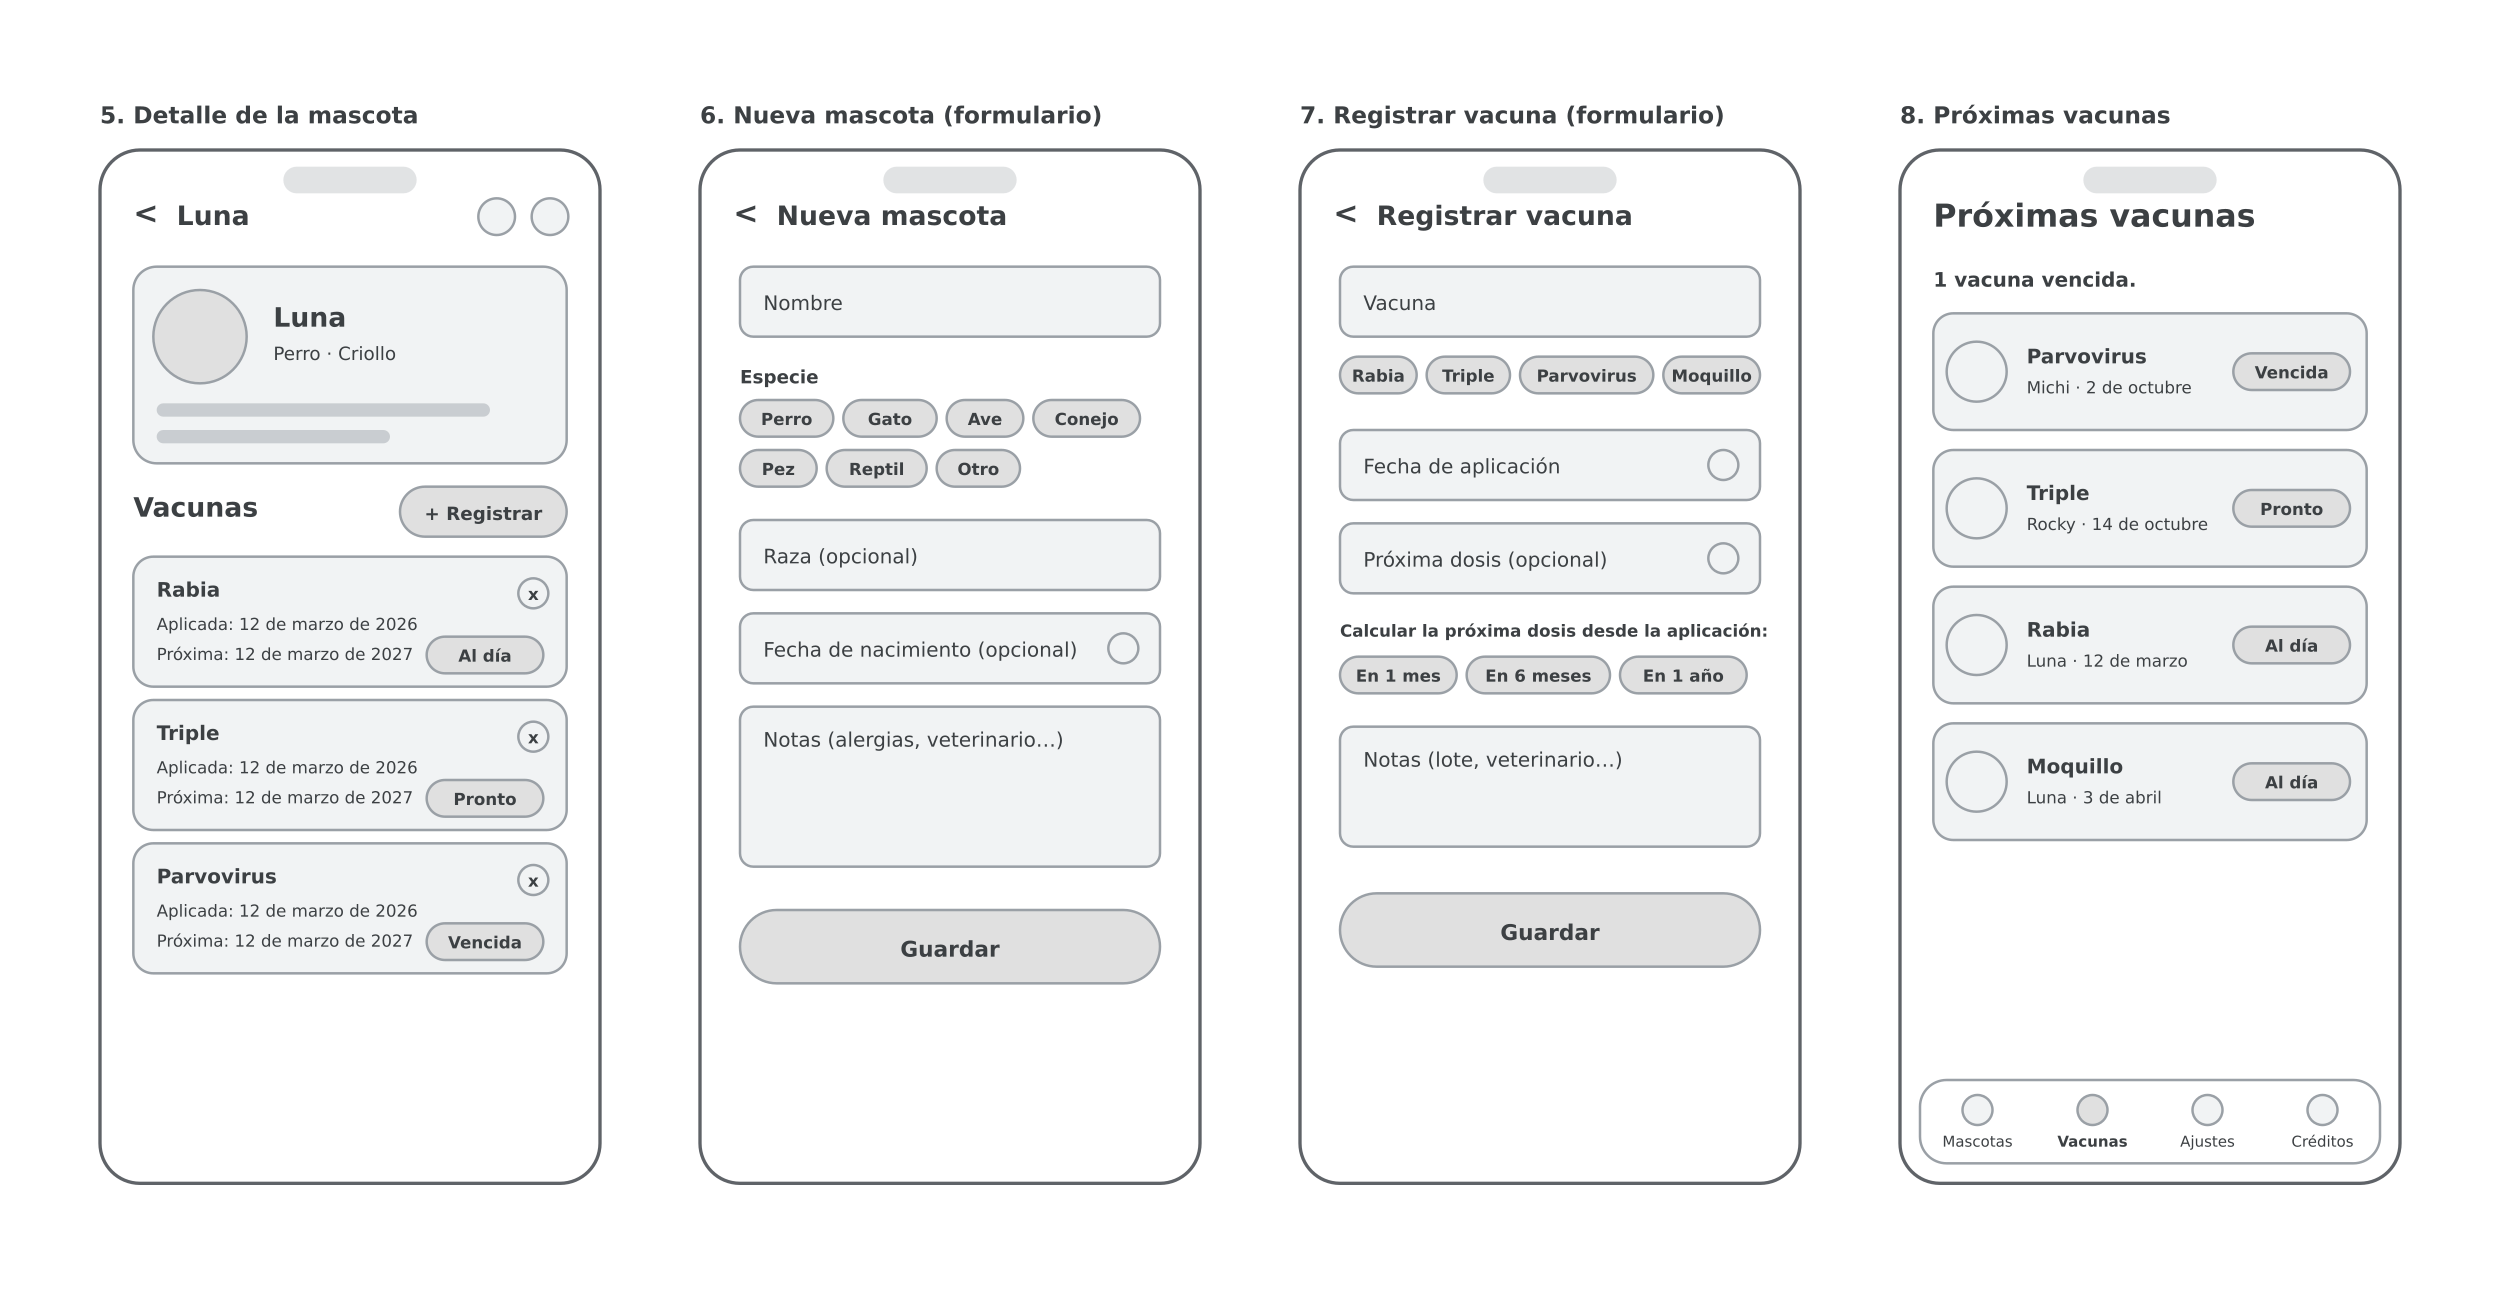
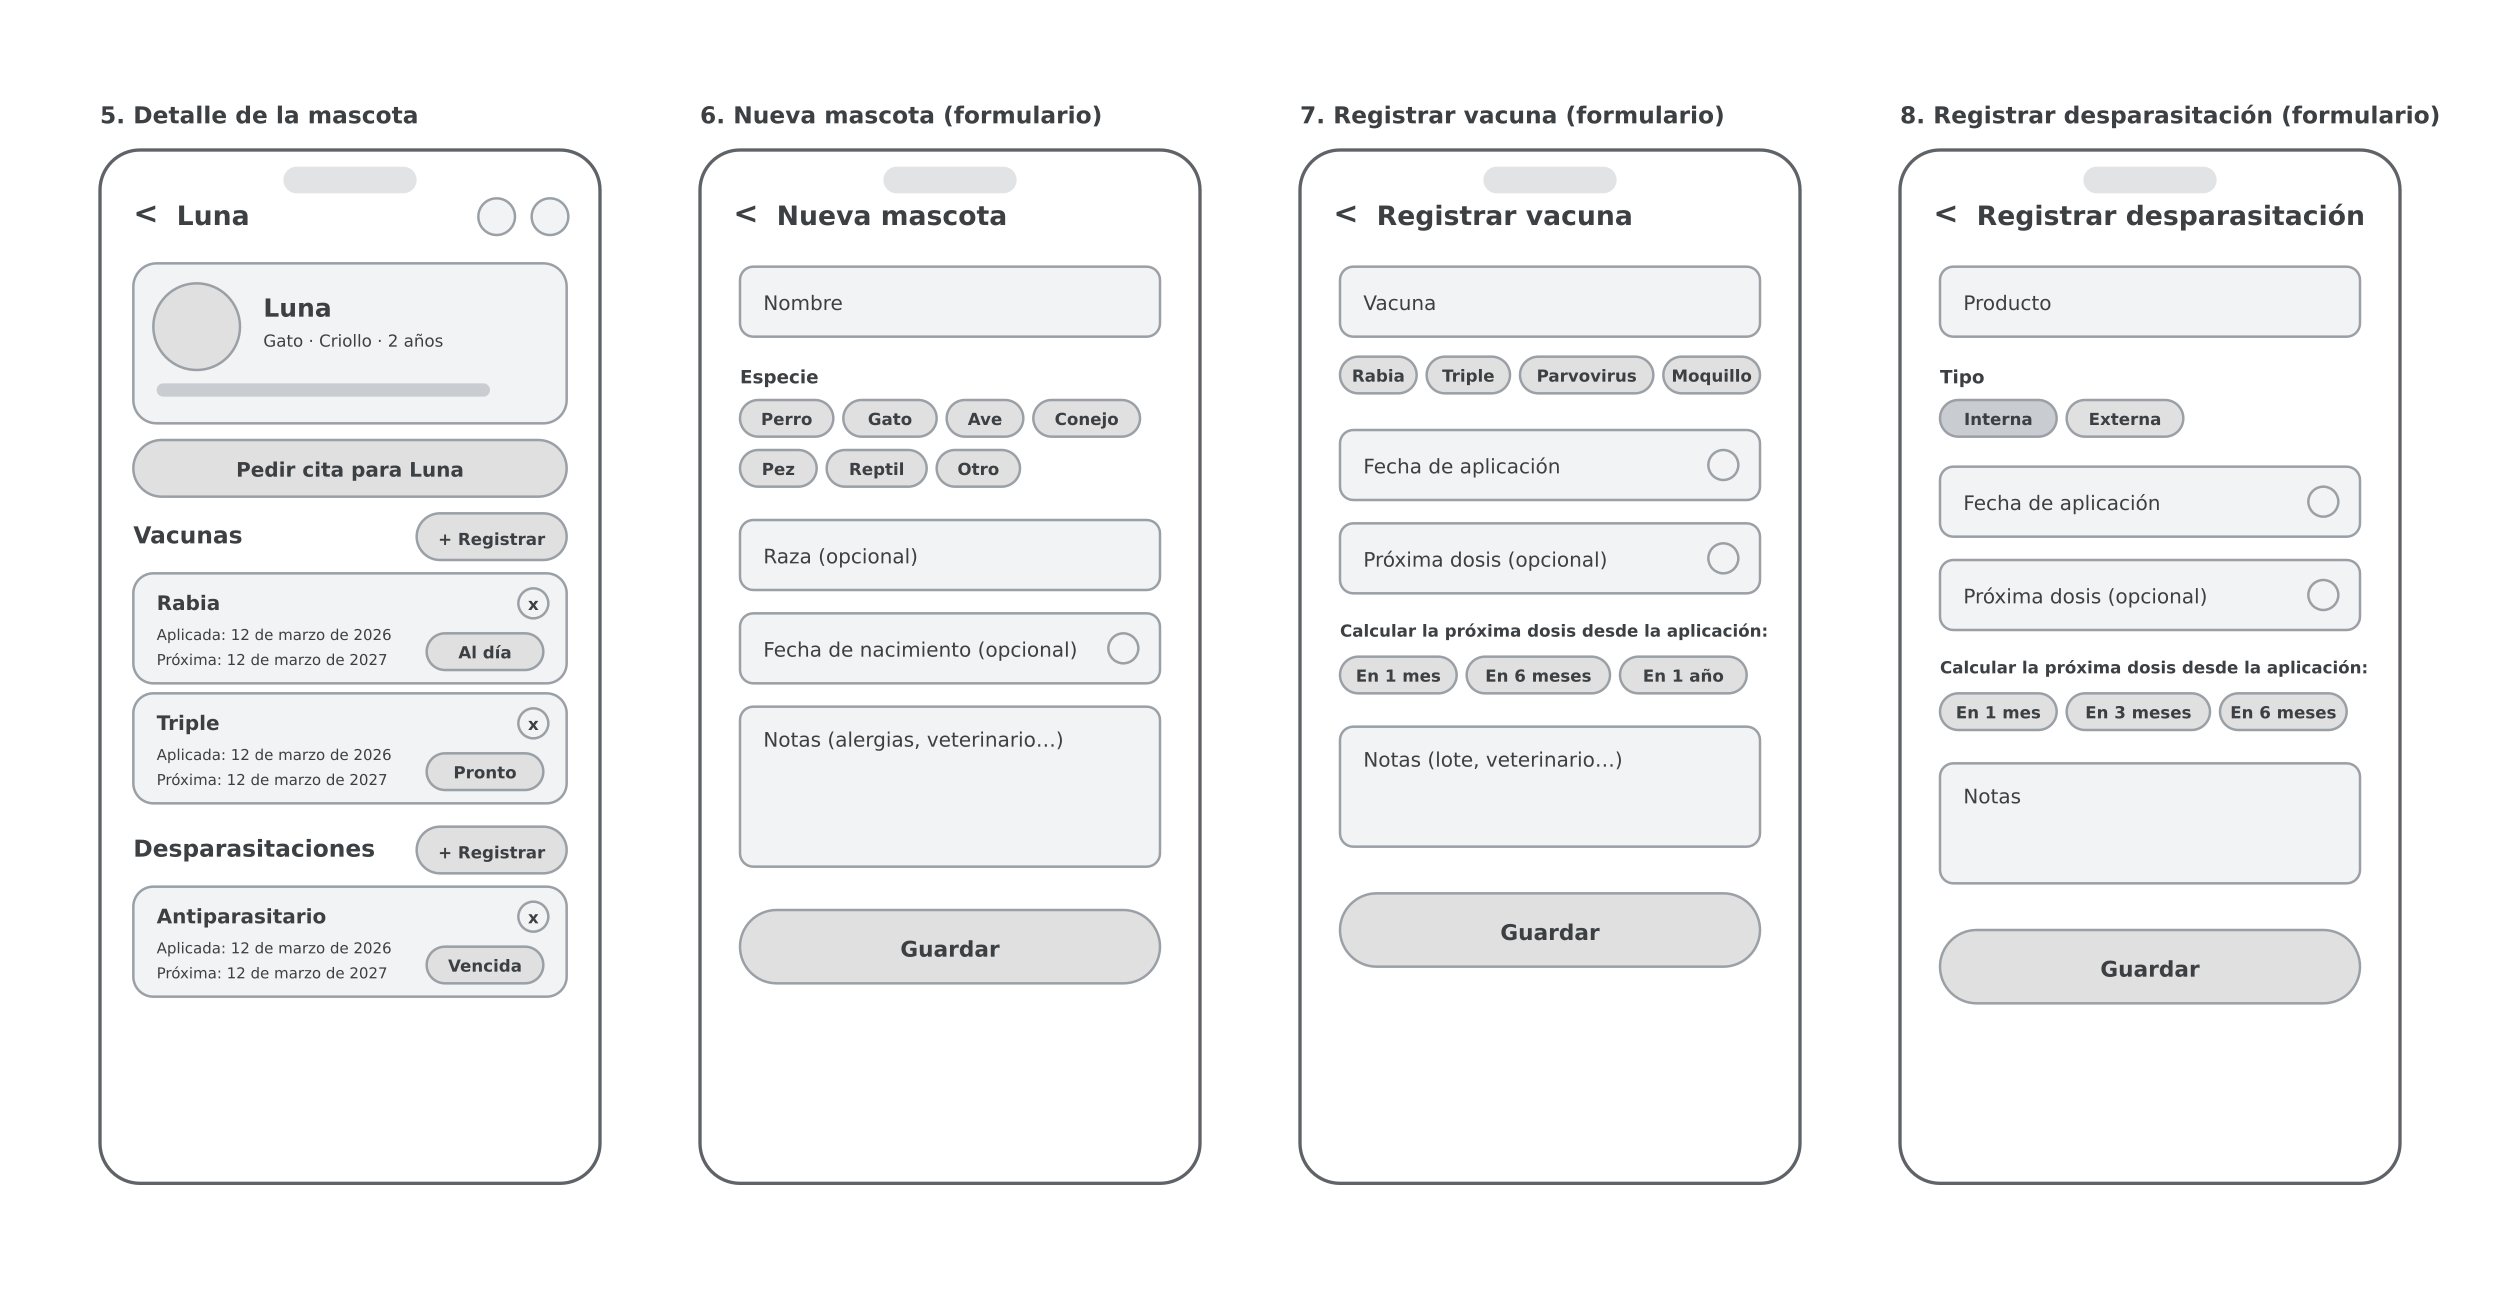
<svg xmlns="http://www.w3.org/2000/svg" width="1500" height="786" viewBox="0 0 1500 786">
  <rect width="1500" height="786" fill="#ffffff" />
  <g id="pantalla-5">
    <text x="60" y="74" font-family="Verdana, DejaVu Sans, sans-serif" font-size="14" font-weight="bold" fill="#3c4043" text-anchor="start">5. Detalle de la mascota</text>
    <g transform="translate(60 90)">
      <rect width="300" height="620" rx="24" fill="#ffffff" stroke="#5f6368" stroke-width="2" />
      <rect x="110" y="10" width="80" height="16" rx="8" fill="#9aa0a6" opacity="0.3" />
      <text x="20" y="44" font-family="Verdana, DejaVu Sans, sans-serif" font-size="18" font-weight="bold" fill="#3c4043" text-anchor="start">&lt;</text>
      <text x="46" y="45" font-family="Verdana, DejaVu Sans, sans-serif" font-size="16" font-weight="bold" fill="#3c4043" text-anchor="start">Luna</text>
      <circle cx="238" cy="40" r="11" fill="#f1f3f4" stroke="#9aa0a6" stroke-width="1.5" />
      <circle cx="270" cy="40" r="11" fill="#f1f3f4" stroke="#9aa0a6" stroke-width="1.5" />
-       <rect x="20" y="70" width="260" height="118" rx="14" fill="#f1f3f4" stroke="#9aa0a6" stroke-width="1.5" />
-       <circle cx="60" cy="112" r="28" fill="#e0e0e0" stroke="#9aa0a6" stroke-width="1.5" />
-       <text x="104" y="106" font-family="Verdana, DejaVu Sans, sans-serif" font-size="16" font-weight="bold" fill="#3c4043" text-anchor="start">Luna</text>
-       <text x="104" y="126" font-family="Verdana, DejaVu Sans, sans-serif" font-size="11" font-weight="normal" fill="#3c4043" text-anchor="start">Perro · Criollo</text>
-       <rect x="34" y="152" width="200" height="8" rx="4" fill="#9aa0a6" opacity="0.45" />
-       <rect x="34" y="168" width="140" height="8" rx="4" fill="#9aa0a6" opacity="0.45" />
-       <text x="20" y="220" font-family="Verdana, DejaVu Sans, sans-serif" font-size="16" font-weight="bold" fill="#3c4043" text-anchor="start">Vacunas</text>
-       <rect x="180" y="202" width="100" height="30" rx="15" fill="#e0e0e0" stroke="#9aa0a6" stroke-width="1.5" />
-       <text x="230" y="222" font-family="Verdana, DejaVu Sans, sans-serif" font-size="11" font-weight="bold" fill="#3c4043" text-anchor="middle">+ Registrar</text>
-       <rect x="20" y="244" width="260" height="78" rx="12" fill="#f1f3f4" stroke="#9aa0a6" stroke-width="1.5" />
-       <text x="34" y="268" font-family="Verdana, DejaVu Sans, sans-serif" font-size="12" font-weight="bold" fill="#3c4043" text-anchor="start">Rabia</text>
-       <text x="34" y="288" font-family="Verdana, DejaVu Sans, sans-serif" font-size="10" font-weight="normal" fill="#3c4043" text-anchor="start">Aplicada: 12 de marzo de 2026</text>
-       <text x="34" y="306" font-family="Verdana, DejaVu Sans, sans-serif" font-size="10" font-weight="normal" fill="#3c4043" text-anchor="start">Próxima: 12 de marzo de 2027</text>
-       <rect x="196" y="292" width="70" height="22" rx="11" fill="#e0e0e0" stroke="#9aa0a6" stroke-width="1.5" />
-       <text x="231" y="307" font-family="Verdana, DejaVu Sans, sans-serif" font-size="10" font-weight="bold" fill="#3c4043" text-anchor="middle">Al día</text>
-       <circle cx="260" cy="266" r="9" fill="#f1f3f4" stroke="#9aa0a6" stroke-width="1.5" />
-       <text x="260" y="270" font-family="Verdana, DejaVu Sans, sans-serif" font-size="10" font-weight="bold" fill="#3c4043" text-anchor="middle">x</text>
-       <rect x="20" y="330" width="260" height="78" rx="12" fill="#f1f3f4" stroke="#9aa0a6" stroke-width="1.5" />
-       <text x="34" y="354" font-family="Verdana, DejaVu Sans, sans-serif" font-size="12" font-weight="bold" fill="#3c4043" text-anchor="start">Triple</text>
-       <text x="34" y="374" font-family="Verdana, DejaVu Sans, sans-serif" font-size="10" font-weight="normal" fill="#3c4043" text-anchor="start">Aplicada: 12 de marzo de 2026</text>
-       <text x="34" y="392" font-family="Verdana, DejaVu Sans, sans-serif" font-size="10" font-weight="normal" fill="#3c4043" text-anchor="start">Próxima: 12 de marzo de 2027</text>
-       <rect x="196" y="378" width="70" height="22" rx="11" fill="#e0e0e0" stroke="#9aa0a6" stroke-width="1.5" />
-       <text x="231" y="393" font-family="Verdana, DejaVu Sans, sans-serif" font-size="10" font-weight="bold" fill="#3c4043" text-anchor="middle">Pronto</text>
-       <circle cx="260" cy="352" r="9" fill="#f1f3f4" stroke="#9aa0a6" stroke-width="1.5" />
-       <text x="260" y="356" font-family="Verdana, DejaVu Sans, sans-serif" font-size="10" font-weight="bold" fill="#3c4043" text-anchor="middle">x</text>
-       <rect x="20" y="416" width="260" height="78" rx="12" fill="#f1f3f4" stroke="#9aa0a6" stroke-width="1.5" />
-       <text x="34" y="440" font-family="Verdana, DejaVu Sans, sans-serif" font-size="12" font-weight="bold" fill="#3c4043" text-anchor="start">Parvovirus</text>
-       <text x="34" y="460" font-family="Verdana, DejaVu Sans, sans-serif" font-size="10" font-weight="normal" fill="#3c4043" text-anchor="start">Aplicada: 12 de marzo de 2026</text>
-       <text x="34" y="478" font-family="Verdana, DejaVu Sans, sans-serif" font-size="10" font-weight="normal" fill="#3c4043" text-anchor="start">Próxima: 12 de marzo de 2027</text>
-       <rect x="196" y="464" width="70" height="22" rx="11" fill="#e0e0e0" stroke="#9aa0a6" stroke-width="1.5" />
-       <text x="231" y="479" font-family="Verdana, DejaVu Sans, sans-serif" font-size="10" font-weight="bold" fill="#3c4043" text-anchor="middle">Vencida</text>
-       <circle cx="260" cy="438" r="9" fill="#f1f3f4" stroke="#9aa0a6" stroke-width="1.5" />
-       <text x="260" y="442" font-family="Verdana, DejaVu Sans, sans-serif" font-size="10" font-weight="bold" fill="#3c4043" text-anchor="middle">x</text>
+       <rect x="20" y="68" width="260" height="96" rx="14" fill="#f1f3f4" stroke="#9aa0a6" stroke-width="1.5" />
+       <circle cx="58" cy="106" r="26" fill="#e0e0e0" stroke="#9aa0a6" stroke-width="1.5" />
+       <text x="98" y="100" font-family="Verdana, DejaVu Sans, sans-serif" font-size="15" font-weight="bold" fill="#3c4043" text-anchor="start">Luna</text>
+       <text x="98" y="118" font-family="Verdana, DejaVu Sans, sans-serif" font-size="10" font-weight="normal" fill="#3c4043" text-anchor="start">Gato · Criollo · 2 años</text>
+       <rect x="34" y="140" width="200" height="8" rx="4" fill="#9aa0a6" opacity="0.45" />
+       <rect x="20" y="174" width="260" height="34" rx="17" fill="#e0e0e0" stroke="#9aa0a6" stroke-width="1.5" />
+       <text x="150" y="196" font-family="Verdana, DejaVu Sans, sans-serif" font-size="12" font-weight="bold" fill="#3c4043" text-anchor="middle">Pedir cita para Luna</text>
+       <text x="20" y="236" font-family="Verdana, DejaVu Sans, sans-serif" font-size="14" font-weight="bold" fill="#3c4043" text-anchor="start">Vacunas</text>
+       <rect x="190" y="218" width="90" height="28" rx="14" fill="#e0e0e0" stroke="#9aa0a6" stroke-width="1.5" />
+       <text x="235" y="237" font-family="Verdana, DejaVu Sans, sans-serif" font-size="10" font-weight="bold" fill="#3c4043" text-anchor="middle">+ Registrar</text>
+       <rect x="20" y="254" width="260" height="66" rx="12" fill="#f1f3f4" stroke="#9aa0a6" stroke-width="1.5" />
+       <text x="34" y="276" font-family="Verdana, DejaVu Sans, sans-serif" font-size="12" font-weight="bold" fill="#3c4043" text-anchor="start">Rabia</text>
+       <text x="34" y="294" font-family="Verdana, DejaVu Sans, sans-serif" font-size="9" font-weight="normal" fill="#3c4043" text-anchor="start">Aplicada: 12 de marzo de 2026</text>
+       <text x="34" y="309" font-family="Verdana, DejaVu Sans, sans-serif" font-size="9" font-weight="normal" fill="#3c4043" text-anchor="start">Próxima: 12 de marzo de 2027</text>
+       <rect x="196" y="290" width="70" height="22" rx="11" fill="#e0e0e0" stroke="#9aa0a6" stroke-width="1.5" />
+       <text x="231" y="305" font-family="Verdana, DejaVu Sans, sans-serif" font-size="10" font-weight="bold" fill="#3c4043" text-anchor="middle">Al día</text>
+       <circle cx="260" cy="272" r="9" fill="#f1f3f4" stroke="#9aa0a6" stroke-width="1.5" />
+       <text x="260" y="276" font-family="Verdana, DejaVu Sans, sans-serif" font-size="10" font-weight="bold" fill="#3c4043" text-anchor="middle">x</text>
+       <rect x="20" y="326" width="260" height="66" rx="12" fill="#f1f3f4" stroke="#9aa0a6" stroke-width="1.5" />
+       <text x="34" y="348" font-family="Verdana, DejaVu Sans, sans-serif" font-size="12" font-weight="bold" fill="#3c4043" text-anchor="start">Triple</text>
+       <text x="34" y="366" font-family="Verdana, DejaVu Sans, sans-serif" font-size="9" font-weight="normal" fill="#3c4043" text-anchor="start">Aplicada: 12 de marzo de 2026</text>
+       <text x="34" y="381" font-family="Verdana, DejaVu Sans, sans-serif" font-size="9" font-weight="normal" fill="#3c4043" text-anchor="start">Próxima: 12 de marzo de 2027</text>
+       <rect x="196" y="362" width="70" height="22" rx="11" fill="#e0e0e0" stroke="#9aa0a6" stroke-width="1.5" />
+       <text x="231" y="377" font-family="Verdana, DejaVu Sans, sans-serif" font-size="10" font-weight="bold" fill="#3c4043" text-anchor="middle">Pronto</text>
+       <circle cx="260" cy="344" r="9" fill="#f1f3f4" stroke="#9aa0a6" stroke-width="1.5" />
+       <text x="260" y="348" font-family="Verdana, DejaVu Sans, sans-serif" font-size="10" font-weight="bold" fill="#3c4043" text-anchor="middle">x</text>
+       <text x="20" y="424" font-family="Verdana, DejaVu Sans, sans-serif" font-size="14" font-weight="bold" fill="#3c4043" text-anchor="start">Desparasitaciones</text>
+       <rect x="190" y="406" width="90" height="28" rx="14" fill="#e0e0e0" stroke="#9aa0a6" stroke-width="1.5" />
+       <text x="235" y="425" font-family="Verdana, DejaVu Sans, sans-serif" font-size="10" font-weight="bold" fill="#3c4043" text-anchor="middle">+ Registrar</text>
+       <rect x="20" y="442" width="260" height="66" rx="12" fill="#f1f3f4" stroke="#9aa0a6" stroke-width="1.5" />
+       <text x="34" y="464" font-family="Verdana, DejaVu Sans, sans-serif" font-size="12" font-weight="bold" fill="#3c4043" text-anchor="start">Antiparasitario</text>
+       <text x="34" y="482" font-family="Verdana, DejaVu Sans, sans-serif" font-size="9" font-weight="normal" fill="#3c4043" text-anchor="start">Aplicada: 12 de marzo de 2026</text>
+       <text x="34" y="497" font-family="Verdana, DejaVu Sans, sans-serif" font-size="9" font-weight="normal" fill="#3c4043" text-anchor="start">Próxima: 12 de marzo de 2027</text>
+       <rect x="196" y="478" width="70" height="22" rx="11" fill="#e0e0e0" stroke="#9aa0a6" stroke-width="1.5" />
+       <text x="231" y="493" font-family="Verdana, DejaVu Sans, sans-serif" font-size="10" font-weight="bold" fill="#3c4043" text-anchor="middle">Vencida</text>
+       <circle cx="260" cy="460" r="9" fill="#f1f3f4" stroke="#9aa0a6" stroke-width="1.5" />
+       <text x="260" y="464" font-family="Verdana, DejaVu Sans, sans-serif" font-size="10" font-weight="bold" fill="#3c4043" text-anchor="middle">x</text>
    </g>
  </g>
  <g id="pantalla-6">
    <text x="420" y="74" font-family="Verdana, DejaVu Sans, sans-serif" font-size="14" font-weight="bold" fill="#3c4043" text-anchor="start">6. Nueva mascota (formulario)</text>
    <g transform="translate(420 90)">
      <rect width="300" height="620" rx="24" fill="#ffffff" stroke="#5f6368" stroke-width="2" />
      <rect x="110" y="10" width="80" height="16" rx="8" fill="#9aa0a6" opacity="0.3" />
      <text x="20" y="44" font-family="Verdana, DejaVu Sans, sans-serif" font-size="18" font-weight="bold" fill="#3c4043" text-anchor="start">&lt;</text>
      <text x="46" y="45" font-family="Verdana, DejaVu Sans, sans-serif" font-size="16" font-weight="bold" fill="#3c4043" text-anchor="start">Nueva mascota</text>
      <rect x="24" y="70" width="252" height="42" rx="8" fill="#f1f3f4" stroke="#9aa0a6" stroke-width="1.5" />
      <text x="38" y="96" font-family="Verdana, DejaVu Sans, sans-serif" font-size="12" font-weight="normal" fill="#3c4043" text-anchor="start">Nombre</text>
      <text x="24" y="140" font-family="Verdana, DejaVu Sans, sans-serif" font-size="11" font-weight="bold" fill="#3c4043" text-anchor="start">Especie</text>
      <rect x="24" y="150" width="56" height="22" rx="11" fill="#e0e0e0" stroke="#9aa0a6" stroke-width="1.5" />
      <text x="52" y="165" font-family="Verdana, DejaVu Sans, sans-serif" font-size="10" font-weight="bold" fill="#3c4043" text-anchor="middle">Perro</text>
      <rect x="86" y="150" width="56" height="22" rx="11" fill="#e0e0e0" stroke="#9aa0a6" stroke-width="1.5" />
      <text x="114" y="165" font-family="Verdana, DejaVu Sans, sans-serif" font-size="10" font-weight="bold" fill="#3c4043" text-anchor="middle">Gato</text>
      <rect x="148" y="150" width="46" height="22" rx="11" fill="#e0e0e0" stroke="#9aa0a6" stroke-width="1.5" />
      <text x="171" y="165" font-family="Verdana, DejaVu Sans, sans-serif" font-size="10" font-weight="bold" fill="#3c4043" text-anchor="middle">Ave</text>
      <rect x="200" y="150" width="64" height="22" rx="11" fill="#e0e0e0" stroke="#9aa0a6" stroke-width="1.5" />
      <text x="232" y="165" font-family="Verdana, DejaVu Sans, sans-serif" font-size="10" font-weight="bold" fill="#3c4043" text-anchor="middle">Conejo</text>
      <rect x="24" y="180" width="46" height="22" rx="11" fill="#e0e0e0" stroke="#9aa0a6" stroke-width="1.5" />
      <text x="47" y="195" font-family="Verdana, DejaVu Sans, sans-serif" font-size="10" font-weight="bold" fill="#3c4043" text-anchor="middle">Pez</text>
      <rect x="76" y="180" width="60" height="22" rx="11" fill="#e0e0e0" stroke="#9aa0a6" stroke-width="1.5" />
      <text x="106" y="195" font-family="Verdana, DejaVu Sans, sans-serif" font-size="10" font-weight="bold" fill="#3c4043" text-anchor="middle">Reptil</text>
      <rect x="142" y="180" width="50" height="22" rx="11" fill="#e0e0e0" stroke="#9aa0a6" stroke-width="1.5" />
      <text x="167" y="195" font-family="Verdana, DejaVu Sans, sans-serif" font-size="10" font-weight="bold" fill="#3c4043" text-anchor="middle">Otro</text>
      <rect x="24" y="222" width="252" height="42" rx="8" fill="#f1f3f4" stroke="#9aa0a6" stroke-width="1.5" />
      <text x="38" y="248" font-family="Verdana, DejaVu Sans, sans-serif" font-size="12" font-weight="normal" fill="#3c4043" text-anchor="start">Raza (opcional)</text>
      <rect x="24" y="278" width="252" height="42" rx="8" fill="#f1f3f4" stroke="#9aa0a6" stroke-width="1.5" />
      <text x="38" y="304" font-family="Verdana, DejaVu Sans, sans-serif" font-size="12" font-weight="normal" fill="#3c4043" text-anchor="start">Fecha de nacimiento (opcional)</text>
      <circle cx="254" cy="299" r="9" fill="#f1f3f4" stroke="#9aa0a6" stroke-width="1.5" />
      <rect x="24" y="334" width="252" height="96" rx="8" fill="#f1f3f4" stroke="#9aa0a6" stroke-width="1.5" />
      <text x="38" y="358" font-family="Verdana, DejaVu Sans, sans-serif" font-size="12" font-weight="normal" fill="#3c4043" text-anchor="start">Notas (alergias, veterinario…)</text>
      <rect x="24" y="456" width="252" height="44" rx="22" fill="#e0e0e0" stroke="#9aa0a6" stroke-width="1.5" />
      <text x="150" y="484" font-family="Verdana, DejaVu Sans, sans-serif" font-size="13" font-weight="bold" fill="#3c4043" text-anchor="middle">Guardar</text>
    </g>
  </g>
  <g id="pantalla-7">
    <text x="780" y="74" font-family="Verdana, DejaVu Sans, sans-serif" font-size="14" font-weight="bold" fill="#3c4043" text-anchor="start">7. Registrar vacuna (formulario)</text>
    <g transform="translate(780 90)">
      <rect width="300" height="620" rx="24" fill="#ffffff" stroke="#5f6368" stroke-width="2" />
      <rect x="110" y="10" width="80" height="16" rx="8" fill="#9aa0a6" opacity="0.3" />
      <text x="20" y="44" font-family="Verdana, DejaVu Sans, sans-serif" font-size="18" font-weight="bold" fill="#3c4043" text-anchor="start">&lt;</text>
      <text x="46" y="45" font-family="Verdana, DejaVu Sans, sans-serif" font-size="16" font-weight="bold" fill="#3c4043" text-anchor="start">Registrar vacuna</text>
      <rect x="24" y="70" width="252" height="42" rx="8" fill="#f1f3f4" stroke="#9aa0a6" stroke-width="1.5" />
      <text x="38" y="96" font-family="Verdana, DejaVu Sans, sans-serif" font-size="12" font-weight="normal" fill="#3c4043" text-anchor="start">Vacuna</text>
      <rect x="24" y="124" width="46" height="22" rx="11" fill="#e0e0e0" stroke="#9aa0a6" stroke-width="1.5" />
      <text x="47" y="139" font-family="Verdana, DejaVu Sans, sans-serif" font-size="10" font-weight="bold" fill="#3c4043" text-anchor="middle">Rabia</text>
      <rect x="76" y="124" width="50" height="22" rx="11" fill="#e0e0e0" stroke="#9aa0a6" stroke-width="1.5" />
      <text x="101" y="139" font-family="Verdana, DejaVu Sans, sans-serif" font-size="10" font-weight="bold" fill="#3c4043" text-anchor="middle">Triple</text>
      <rect x="132" y="124" width="80" height="22" rx="11" fill="#e0e0e0" stroke="#9aa0a6" stroke-width="1.5" />
      <text x="172" y="139" font-family="Verdana, DejaVu Sans, sans-serif" font-size="10" font-weight="bold" fill="#3c4043" text-anchor="middle">Parvovirus</text>
      <rect x="218" y="124" width="58" height="22" rx="11" fill="#e0e0e0" stroke="#9aa0a6" stroke-width="1.5" />
      <text x="247" y="139" font-family="Verdana, DejaVu Sans, sans-serif" font-size="10" font-weight="bold" fill="#3c4043" text-anchor="middle">Moquillo</text>
      <rect x="24" y="168" width="252" height="42" rx="8" fill="#f1f3f4" stroke="#9aa0a6" stroke-width="1.5" />
      <text x="38" y="194" font-family="Verdana, DejaVu Sans, sans-serif" font-size="12" font-weight="normal" fill="#3c4043" text-anchor="start">Fecha de aplicación</text>
      <circle cx="254" cy="189" r="9" fill="#f1f3f4" stroke="#9aa0a6" stroke-width="1.5" />
      <rect x="24" y="224" width="252" height="42" rx="8" fill="#f1f3f4" stroke="#9aa0a6" stroke-width="1.5" />
      <text x="38" y="250" font-family="Verdana, DejaVu Sans, sans-serif" font-size="12" font-weight="normal" fill="#3c4043" text-anchor="start">Próxima dosis (opcional)</text>
      <circle cx="254" cy="245" r="9" fill="#f1f3f4" stroke="#9aa0a6" stroke-width="1.5" />
      <text x="24" y="292" font-family="Verdana, DejaVu Sans, sans-serif" font-size="10" font-weight="bold" fill="#3c4043" text-anchor="start">Calcular la próxima dosis desde la aplicación:</text>
      <rect x="24" y="304" width="70" height="22" rx="11" fill="#e0e0e0" stroke="#9aa0a6" stroke-width="1.5" />
      <text x="59" y="319" font-family="Verdana, DejaVu Sans, sans-serif" font-size="10" font-weight="bold" fill="#3c4043" text-anchor="middle">En 1 mes</text>
      <rect x="100" y="304" width="86" height="22" rx="11" fill="#e0e0e0" stroke="#9aa0a6" stroke-width="1.5" />
      <text x="143" y="319" font-family="Verdana, DejaVu Sans, sans-serif" font-size="10" font-weight="bold" fill="#3c4043" text-anchor="middle">En 6 meses</text>
      <rect x="192" y="304" width="76" height="22" rx="11" fill="#e0e0e0" stroke="#9aa0a6" stroke-width="1.5" />
      <text x="230" y="319" font-family="Verdana, DejaVu Sans, sans-serif" font-size="10" font-weight="bold" fill="#3c4043" text-anchor="middle">En 1 año</text>
      <rect x="24" y="346" width="252" height="72" rx="8" fill="#f1f3f4" stroke="#9aa0a6" stroke-width="1.5" />
      <text x="38" y="370" font-family="Verdana, DejaVu Sans, sans-serif" font-size="12" font-weight="normal" fill="#3c4043" text-anchor="start">Notas (lote, veterinario…)</text>
      <rect x="24" y="446" width="252" height="44" rx="22" fill="#e0e0e0" stroke="#9aa0a6" stroke-width="1.5" />
      <text x="150" y="474" font-family="Verdana, DejaVu Sans, sans-serif" font-size="13" font-weight="bold" fill="#3c4043" text-anchor="middle">Guardar</text>
    </g>
  </g>
  <g id="pantalla-8">
-     <text x="1140" y="74" font-family="Verdana, DejaVu Sans, sans-serif" font-size="14" font-weight="bold" fill="#3c4043" text-anchor="start">8. Próximas vacunas</text>
+     <text x="1140" y="74" font-family="Verdana, DejaVu Sans, sans-serif" font-size="14" font-weight="bold" fill="#3c4043" text-anchor="start">8. Registrar desparasitación (formulario)</text>
    <g transform="translate(1140 90)">
      <rect width="300" height="620" rx="24" fill="#ffffff" stroke="#5f6368" stroke-width="2" />
      <rect x="110" y="10" width="80" height="16" rx="8" fill="#9aa0a6" opacity="0.3" />
-       <text x="20" y="46" font-family="Verdana, DejaVu Sans, sans-serif" font-size="19" font-weight="bold" fill="#3c4043" text-anchor="start">Próximas vacunas</text>
-       <text x="20" y="82" font-family="Verdana, DejaVu Sans, sans-serif" font-size="12" font-weight="bold" fill="#3c4043" text-anchor="start">1 vacuna vencida.</text>
-       <rect x="20" y="98" width="260" height="70" rx="12" fill="#f1f3f4" stroke="#9aa0a6" stroke-width="1.5" />
-       <circle cx="46" cy="133" r="18" fill="#f1f3f4" stroke="#9aa0a6" stroke-width="1.5" />
-       <text x="76" y="128" font-family="Verdana, DejaVu Sans, sans-serif" font-size="12" font-weight="bold" fill="#3c4043" text-anchor="start">Parvovirus</text>
-       <text x="76" y="146" font-family="Verdana, DejaVu Sans, sans-serif" font-size="10" font-weight="normal" fill="#3c4043" text-anchor="start">Michi · 2 de octubre</text>
-       <rect x="200" y="122" width="70" height="22" rx="11" fill="#e0e0e0" stroke="#9aa0a6" stroke-width="1.5" />
-       <text x="235" y="137" font-family="Verdana, DejaVu Sans, sans-serif" font-size="10" font-weight="bold" fill="#3c4043" text-anchor="middle">Vencida</text>
-       <rect x="20" y="180" width="260" height="70" rx="12" fill="#f1f3f4" stroke="#9aa0a6" stroke-width="1.5" />
-       <circle cx="46" cy="215" r="18" fill="#f1f3f4" stroke="#9aa0a6" stroke-width="1.5" />
-       <text x="76" y="210" font-family="Verdana, DejaVu Sans, sans-serif" font-size="12" font-weight="bold" fill="#3c4043" text-anchor="start">Triple</text>
-       <text x="76" y="228" font-family="Verdana, DejaVu Sans, sans-serif" font-size="10" font-weight="normal" fill="#3c4043" text-anchor="start">Rocky · 14 de octubre</text>
-       <rect x="200" y="204" width="70" height="22" rx="11" fill="#e0e0e0" stroke="#9aa0a6" stroke-width="1.5" />
-       <text x="235" y="219" font-family="Verdana, DejaVu Sans, sans-serif" font-size="10" font-weight="bold" fill="#3c4043" text-anchor="middle">Pronto</text>
-       <rect x="20" y="262" width="260" height="70" rx="12" fill="#f1f3f4" stroke="#9aa0a6" stroke-width="1.5" />
-       <circle cx="46" cy="297" r="18" fill="#f1f3f4" stroke="#9aa0a6" stroke-width="1.5" />
-       <text x="76" y="292" font-family="Verdana, DejaVu Sans, sans-serif" font-size="12" font-weight="bold" fill="#3c4043" text-anchor="start">Rabia</text>
-       <text x="76" y="310" font-family="Verdana, DejaVu Sans, sans-serif" font-size="10" font-weight="normal" fill="#3c4043" text-anchor="start">Luna · 12 de marzo</text>
-       <rect x="200" y="286" width="70" height="22" rx="11" fill="#e0e0e0" stroke="#9aa0a6" stroke-width="1.5" />
-       <text x="235" y="301" font-family="Verdana, DejaVu Sans, sans-serif" font-size="10" font-weight="bold" fill="#3c4043" text-anchor="middle">Al día</text>
-       <rect x="20" y="344" width="260" height="70" rx="12" fill="#f1f3f4" stroke="#9aa0a6" stroke-width="1.5" />
-       <circle cx="46" cy="379" r="18" fill="#f1f3f4" stroke="#9aa0a6" stroke-width="1.5" />
-       <text x="76" y="374" font-family="Verdana, DejaVu Sans, sans-serif" font-size="12" font-weight="bold" fill="#3c4043" text-anchor="start">Moquillo</text>
-       <text x="76" y="392" font-family="Verdana, DejaVu Sans, sans-serif" font-size="10" font-weight="normal" fill="#3c4043" text-anchor="start">Luna · 3 de abril</text>
-       <rect x="200" y="368" width="70" height="22" rx="11" fill="#e0e0e0" stroke="#9aa0a6" stroke-width="1.5" />
-       <text x="235" y="383" font-family="Verdana, DejaVu Sans, sans-serif" font-size="10" font-weight="bold" fill="#3c4043" text-anchor="middle">Al día</text>
-       <rect x="12" y="558" width="276" height="50" rx="16" fill="#ffffff" stroke="#9aa0a6" stroke-width="1.5" />
-       <circle cx="46.5" cy="576" r="9" fill="#f1f3f4" stroke="#9aa0a6" stroke-width="1.5" />
-       <text x="46.5" y="598" font-family="Verdana, DejaVu Sans, sans-serif" font-size="9" font-weight="normal" fill="#3c4043" text-anchor="middle">Mascotas</text>
-       <circle cx="115.5" cy="576" r="9" fill="#e0e0e0" stroke="#9aa0a6" stroke-width="1.5" />
-       <text x="115.5" y="598" font-family="Verdana, DejaVu Sans, sans-serif" font-size="9" font-weight="bold" fill="#3c4043" text-anchor="middle">Vacunas</text>
-       <circle cx="184.5" cy="576" r="9" fill="#f1f3f4" stroke="#9aa0a6" stroke-width="1.5" />
-       <text x="184.5" y="598" font-family="Verdana, DejaVu Sans, sans-serif" font-size="9" font-weight="normal" fill="#3c4043" text-anchor="middle">Ajustes</text>
-       <circle cx="253.5" cy="576" r="9" fill="#f1f3f4" stroke="#9aa0a6" stroke-width="1.5" />
-       <text x="253.5" y="598" font-family="Verdana, DejaVu Sans, sans-serif" font-size="9" font-weight="normal" fill="#3c4043" text-anchor="middle">Créditos</text>
+       <text x="20" y="44" font-family="Verdana, DejaVu Sans, sans-serif" font-size="18" font-weight="bold" fill="#3c4043" text-anchor="start">&lt;</text>
+       <text x="46" y="45" font-family="Verdana, DejaVu Sans, sans-serif" font-size="16" font-weight="bold" fill="#3c4043" text-anchor="start">Registrar desparasitación</text>
+       <rect x="24" y="70" width="252" height="42" rx="8" fill="#f1f3f4" stroke="#9aa0a6" stroke-width="1.5" />
+       <text x="38" y="96" font-family="Verdana, DejaVu Sans, sans-serif" font-size="12" font-weight="normal" fill="#3c4043" text-anchor="start">Producto</text>
+       <text x="24" y="140" font-family="Verdana, DejaVu Sans, sans-serif" font-size="11" font-weight="bold" fill="#3c4043" text-anchor="start">Tipo</text>
+       <rect x="24" y="150" width="70" height="22" rx="11" fill="#c9cdd1" stroke="#9aa0a6" stroke-width="1.5" />
+       <text x="59" y="165" font-family="Verdana, DejaVu Sans, sans-serif" font-size="10" font-weight="bold" fill="#3c4043" text-anchor="middle">Interna</text>
+       <rect x="100" y="150" width="70" height="22" rx="11" fill="#e0e0e0" stroke="#9aa0a6" stroke-width="1.5" />
+       <text x="135" y="165" font-family="Verdana, DejaVu Sans, sans-serif" font-size="10" font-weight="bold" fill="#3c4043" text-anchor="middle">Externa</text>
+       <rect x="24" y="190" width="252" height="42" rx="8" fill="#f1f3f4" stroke="#9aa0a6" stroke-width="1.5" />
+       <text x="38" y="216" font-family="Verdana, DejaVu Sans, sans-serif" font-size="12" font-weight="normal" fill="#3c4043" text-anchor="start">Fecha de aplicación</text>
+       <circle cx="254" cy="211" r="9" fill="#f1f3f4" stroke="#9aa0a6" stroke-width="1.5" />
+       <rect x="24" y="246" width="252" height="42" rx="8" fill="#f1f3f4" stroke="#9aa0a6" stroke-width="1.5" />
+       <text x="38" y="272" font-family="Verdana, DejaVu Sans, sans-serif" font-size="12" font-weight="normal" fill="#3c4043" text-anchor="start">Próxima dosis (opcional)</text>
+       <circle cx="254" cy="267" r="9" fill="#f1f3f4" stroke="#9aa0a6" stroke-width="1.5" />
+       <text x="24" y="314" font-family="Verdana, DejaVu Sans, sans-serif" font-size="10" font-weight="bold" fill="#3c4043" text-anchor="start">Calcular la próxima dosis desde la aplicación:</text>
+       <rect x="24" y="326" width="70" height="22" rx="11" fill="#e0e0e0" stroke="#9aa0a6" stroke-width="1.5" />
+       <text x="59" y="341" font-family="Verdana, DejaVu Sans, sans-serif" font-size="10" font-weight="bold" fill="#3c4043" text-anchor="middle">En 1 mes</text>
+       <rect x="100" y="326" width="86" height="22" rx="11" fill="#e0e0e0" stroke="#9aa0a6" stroke-width="1.5" />
+       <text x="143" y="341" font-family="Verdana, DejaVu Sans, sans-serif" font-size="10" font-weight="bold" fill="#3c4043" text-anchor="middle">En 3 meses</text>
+       <rect x="192" y="326" width="76" height="22" rx="11" fill="#e0e0e0" stroke="#9aa0a6" stroke-width="1.5" />
+       <text x="230" y="341" font-family="Verdana, DejaVu Sans, sans-serif" font-size="10" font-weight="bold" fill="#3c4043" text-anchor="middle">En 6 meses</text>
+       <rect x="24" y="368" width="252" height="72" rx="8" fill="#f1f3f4" stroke="#9aa0a6" stroke-width="1.5" />
+       <text x="38" y="392" font-family="Verdana, DejaVu Sans, sans-serif" font-size="12" font-weight="normal" fill="#3c4043" text-anchor="start">Notas</text>
+       <rect x="24" y="468" width="252" height="44" rx="22" fill="#e0e0e0" stroke="#9aa0a6" stroke-width="1.5" />
+       <text x="150" y="496" font-family="Verdana, DejaVu Sans, sans-serif" font-size="13" font-weight="bold" fill="#3c4043" text-anchor="middle">Guardar</text>
    </g>
  </g>
</svg>
